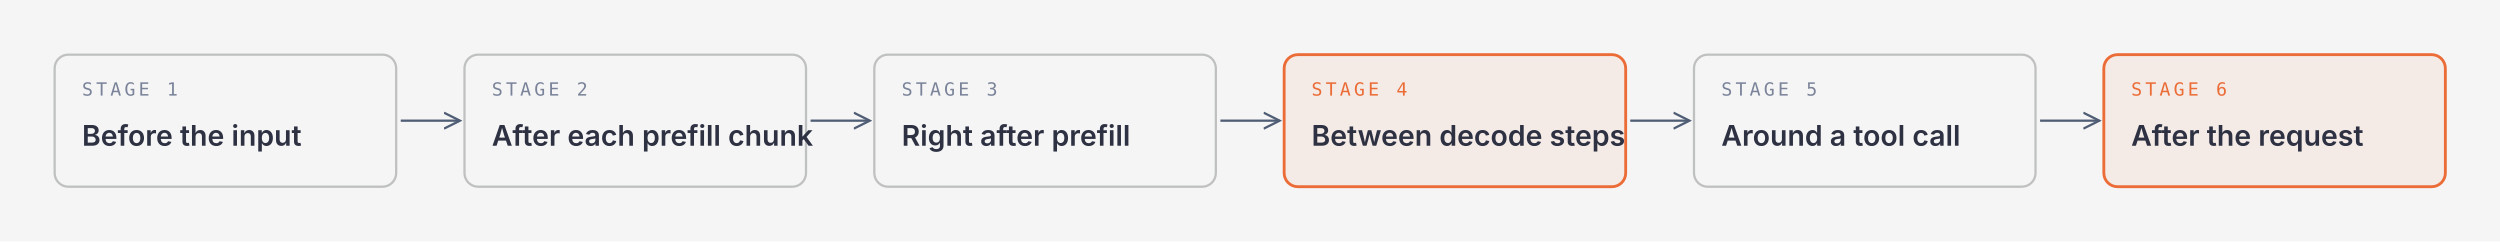
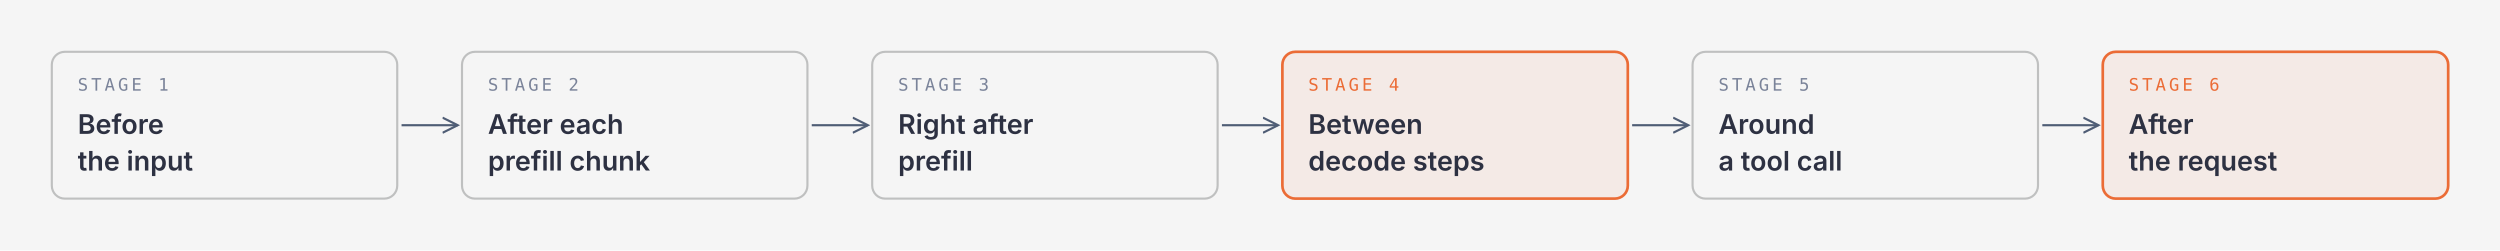
- <svg xmlns="http://www.w3.org/2000/svg" viewBox="0 0 1098 106" width="1098" height="106">
+ <svg xmlns="http://www.w3.org/2000/svg" viewBox="0 0 1158 116" width="1158" height="116">
  <defs>
    <marker id="ah" markerWidth="8" markerHeight="8" refX="7" refY="4" orient="auto" markerUnits="userSpaceOnUse">
      <path d="M0,0.5 L7,4 L0,7.5" fill="none" stroke="#4f5d75" stroke-width="1" />
    </marker>
  </defs>
-   <rect x="0" y="0" width="1098" height="106" fill="#f5f5f5" />
-   <rect x="24" y="24" width="150" height="58" rx="6" fill="#f5f5f5" stroke="#bfc0c0" stroke-width="1" />
+   <rect x="0" y="0" width="1158" height="116" fill="#f5f5f5" />
+   <rect x="24" y="24" width="160" height="68" rx="6" fill="#f5f5f5" stroke="#bfc0c0" stroke-width="1" />
  <text x="36" y="42" font-family="'Geist Mono','SFMono-Regular',Menlo,Consolas,monospace" font-size="8" font-weight="500" letter-spacing="1.4" fill="#7a8399">STAGE 1</text>
-   <text x="36" y="64" font-family="'Geist','Inter',system-ui,-apple-system,'Segoe UI',sans-serif" font-size="12.5" font-weight="600" fill="#2d3142">Before the input</text>
-   <line x1="176" y1="53.0" x2="202" y2="53.0" stroke="#4f5d75" stroke-width="1" marker-end="url(#ah)" />
-   <rect x="204" y="24" width="150" height="58" rx="6" fill="#f5f5f5" stroke="#bfc0c0" stroke-width="1" />
-   <text x="216" y="42" font-family="'Geist Mono','SFMono-Regular',Menlo,Consolas,monospace" font-size="8" font-weight="500" letter-spacing="1.4" fill="#7a8399">STAGE 2</text>
-   <text x="216" y="64" font-family="'Geist','Inter',system-ui,-apple-system,'Segoe UI',sans-serif" font-size="12.5" font-weight="600" fill="#2d3142">After each prefill chunk</text>
-   <line x1="356" y1="53.0" x2="382" y2="53.0" stroke="#4f5d75" stroke-width="1" marker-end="url(#ah)" />
-   <rect x="384" y="24" width="150" height="58" rx="6" fill="#f5f5f5" stroke="#bfc0c0" stroke-width="1" />
-   <text x="396" y="42" font-family="'Geist Mono','SFMono-Regular',Menlo,Consolas,monospace" font-size="8" font-weight="500" letter-spacing="1.4" fill="#7a8399">STAGE 3</text>
-   <text x="396" y="64" font-family="'Geist','Inter',system-ui,-apple-system,'Segoe UI',sans-serif" font-size="12.5" font-weight="600" fill="#2d3142">Right after prefill</text>
-   <line x1="536" y1="53.0" x2="562" y2="53.0" stroke="#4f5d75" stroke-width="1" marker-end="url(#ah)" />
-   <rect x="564" y="24" width="150" height="58" rx="6" fill="rgba(235,108,54,0.08)" stroke="#eb6c36" stroke-width="1.25" />
-   <text x="576" y="42" font-family="'Geist Mono','SFMono-Regular',Menlo,Consolas,monospace" font-size="8" font-weight="500" letter-spacing="1.4" fill="#eb6c36">STAGE 4</text>
-   <text x="576" y="64" font-family="'Geist','Inter',system-ui,-apple-system,'Segoe UI',sans-serif" font-size="12.5" font-weight="600" fill="#2d3142">Between decode steps</text>
-   <line x1="716" y1="53.0" x2="742" y2="53.0" stroke="#4f5d75" stroke-width="1" marker-end="url(#ah)" />
-   <rect x="744" y="24" width="150" height="58" rx="6" fill="#f5f5f5" stroke="#bfc0c0" stroke-width="1" />
-   <text x="756" y="42" font-family="'Geist Mono','SFMono-Regular',Menlo,Consolas,monospace" font-size="8" font-weight="500" letter-spacing="1.4" fill="#7a8399">STAGE 5</text>
-   <text x="756" y="64" font-family="'Geist','Inter',system-ui,-apple-system,'Segoe UI',sans-serif" font-size="12.5" font-weight="600" fill="#2d3142">Around a tool call</text>
-   <line x1="896" y1="53.0" x2="922" y2="53.0" stroke="#4f5d75" stroke-width="1" marker-end="url(#ah)" />
-   <rect x="924" y="24" width="150" height="58" rx="6" fill="rgba(235,108,54,0.08)" stroke="#eb6c36" stroke-width="1.25" />
-   <text x="936" y="42" font-family="'Geist Mono','SFMono-Regular',Menlo,Consolas,monospace" font-size="8" font-weight="500" letter-spacing="1.4" fill="#eb6c36">STAGE 6</text>
-   <text x="936" y="64" font-family="'Geist','Inter',system-ui,-apple-system,'Segoe UI',sans-serif" font-size="12.5" font-weight="600" fill="#2d3142">After the request</text>
+   <text x="36" y="62" font-family="'Geist','Inter',system-ui,-apple-system,'Segoe UI',sans-serif" font-size="12.5" font-weight="600" fill="#2d3142">Before</text>
+   <text x="36" y="79" font-family="'Geist','Inter',system-ui,-apple-system,'Segoe UI',sans-serif" font-size="12.5" font-weight="600" fill="#2d3142">the input</text>
+   <line x1="186" y1="58.0" x2="212" y2="58.0" stroke="#4f5d75" stroke-width="1" marker-end="url(#ah)" />
+   <rect x="214" y="24" width="160" height="68" rx="6" fill="#f5f5f5" stroke="#bfc0c0" stroke-width="1" />
+   <text x="226" y="42" font-family="'Geist Mono','SFMono-Regular',Menlo,Consolas,monospace" font-size="8" font-weight="500" letter-spacing="1.4" fill="#7a8399">STAGE 2</text>
+   <text x="226" y="62" font-family="'Geist','Inter',system-ui,-apple-system,'Segoe UI',sans-serif" font-size="12.5" font-weight="600" fill="#2d3142">After each</text>
+   <text x="226" y="79" font-family="'Geist','Inter',system-ui,-apple-system,'Segoe UI',sans-serif" font-size="12.5" font-weight="600" fill="#2d3142">prefill chunk</text>
+   <line x1="376" y1="58.0" x2="402" y2="58.0" stroke="#4f5d75" stroke-width="1" marker-end="url(#ah)" />
+   <rect x="404" y="24" width="160" height="68" rx="6" fill="#f5f5f5" stroke="#bfc0c0" stroke-width="1" />
+   <text x="416" y="42" font-family="'Geist Mono','SFMono-Regular',Menlo,Consolas,monospace" font-size="8" font-weight="500" letter-spacing="1.4" fill="#7a8399">STAGE 3</text>
+   <text x="416" y="62" font-family="'Geist','Inter',system-ui,-apple-system,'Segoe UI',sans-serif" font-size="12.5" font-weight="600" fill="#2d3142">Right after</text>
+   <text x="416" y="79" font-family="'Geist','Inter',system-ui,-apple-system,'Segoe UI',sans-serif" font-size="12.5" font-weight="600" fill="#2d3142">prefill</text>
+   <line x1="566" y1="58.0" x2="592" y2="58.0" stroke="#4f5d75" stroke-width="1" marker-end="url(#ah)" />
+   <rect x="594" y="24" width="160" height="68" rx="6" fill="rgba(235,108,54,0.08)" stroke="#eb6c36" stroke-width="1.25" />
+   <text x="606" y="42" font-family="'Geist Mono','SFMono-Regular',Menlo,Consolas,monospace" font-size="8" font-weight="500" letter-spacing="1.4" fill="#eb6c36">STAGE 4</text>
+   <text x="606" y="62" font-family="'Geist','Inter',system-ui,-apple-system,'Segoe UI',sans-serif" font-size="12.5" font-weight="600" fill="#2d3142">Between</text>
+   <text x="606" y="79" font-family="'Geist','Inter',system-ui,-apple-system,'Segoe UI',sans-serif" font-size="12.5" font-weight="600" fill="#2d3142">decode steps</text>
+   <line x1="756" y1="58.0" x2="782" y2="58.0" stroke="#4f5d75" stroke-width="1" marker-end="url(#ah)" />
+   <rect x="784" y="24" width="160" height="68" rx="6" fill="#f5f5f5" stroke="#bfc0c0" stroke-width="1" />
+   <text x="796" y="42" font-family="'Geist Mono','SFMono-Regular',Menlo,Consolas,monospace" font-size="8" font-weight="500" letter-spacing="1.4" fill="#7a8399">STAGE 5</text>
+   <text x="796" y="62" font-family="'Geist','Inter',system-ui,-apple-system,'Segoe UI',sans-serif" font-size="12.5" font-weight="600" fill="#2d3142">Around</text>
+   <text x="796" y="79" font-family="'Geist','Inter',system-ui,-apple-system,'Segoe UI',sans-serif" font-size="12.5" font-weight="600" fill="#2d3142">a tool call</text>
+   <line x1="946" y1="58.0" x2="972" y2="58.0" stroke="#4f5d75" stroke-width="1" marker-end="url(#ah)" />
+   <rect x="974" y="24" width="160" height="68" rx="6" fill="rgba(235,108,54,0.08)" stroke="#eb6c36" stroke-width="1.25" />
+   <text x="986" y="42" font-family="'Geist Mono','SFMono-Regular',Menlo,Consolas,monospace" font-size="8" font-weight="500" letter-spacing="1.4" fill="#eb6c36">STAGE 6</text>
+   <text x="986" y="62" font-family="'Geist','Inter',system-ui,-apple-system,'Segoe UI',sans-serif" font-size="12.5" font-weight="600" fill="#2d3142">After</text>
+   <text x="986" y="79" font-family="'Geist','Inter',system-ui,-apple-system,'Segoe UI',sans-serif" font-size="12.5" font-weight="600" fill="#2d3142">the request</text>
</svg>
